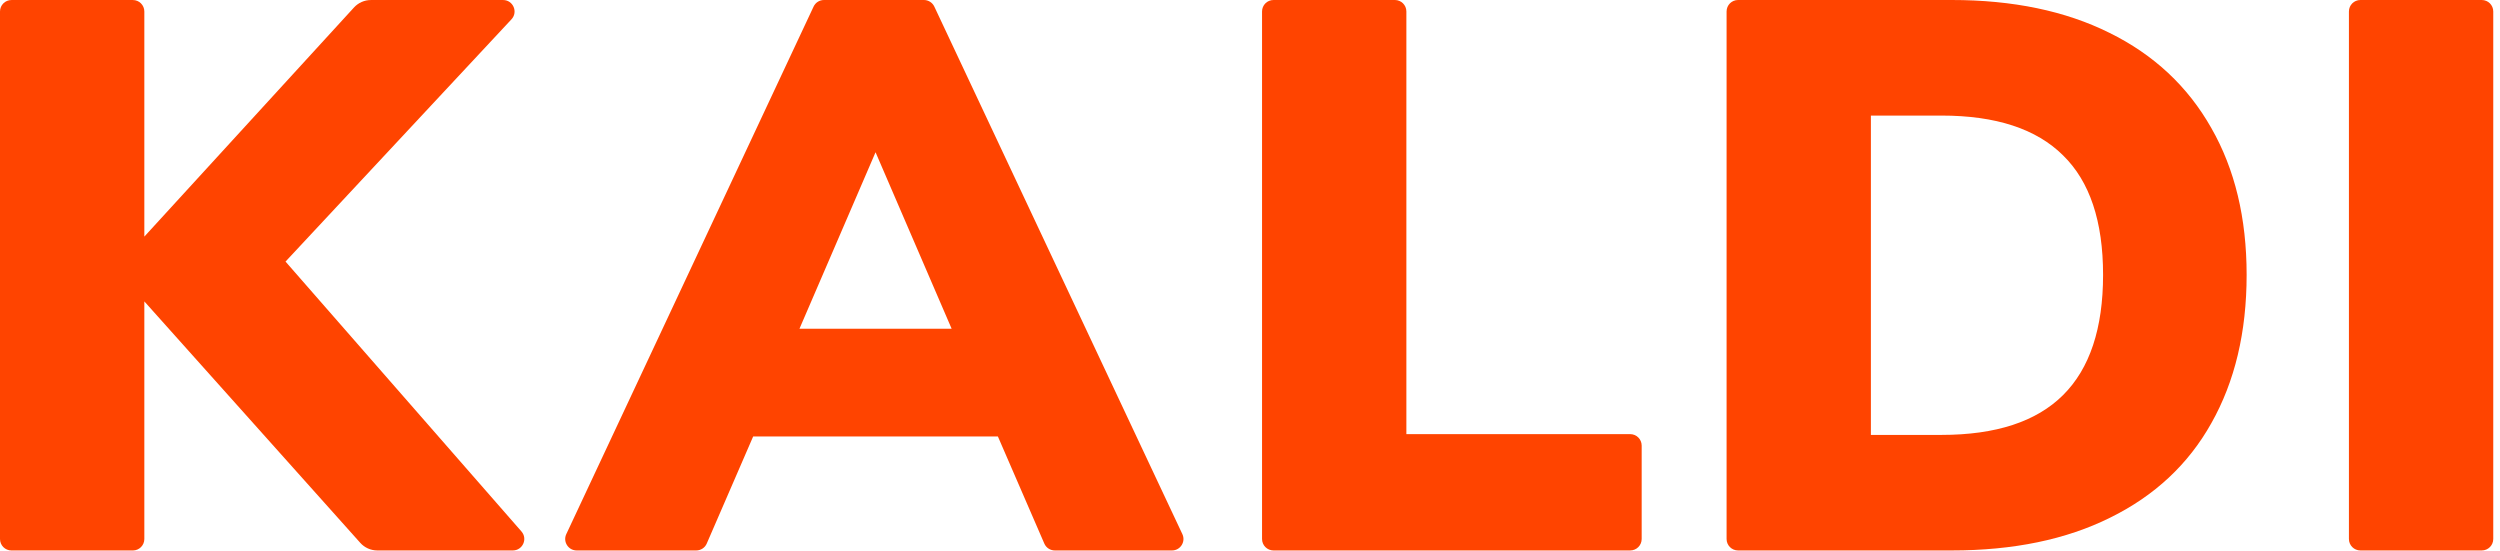
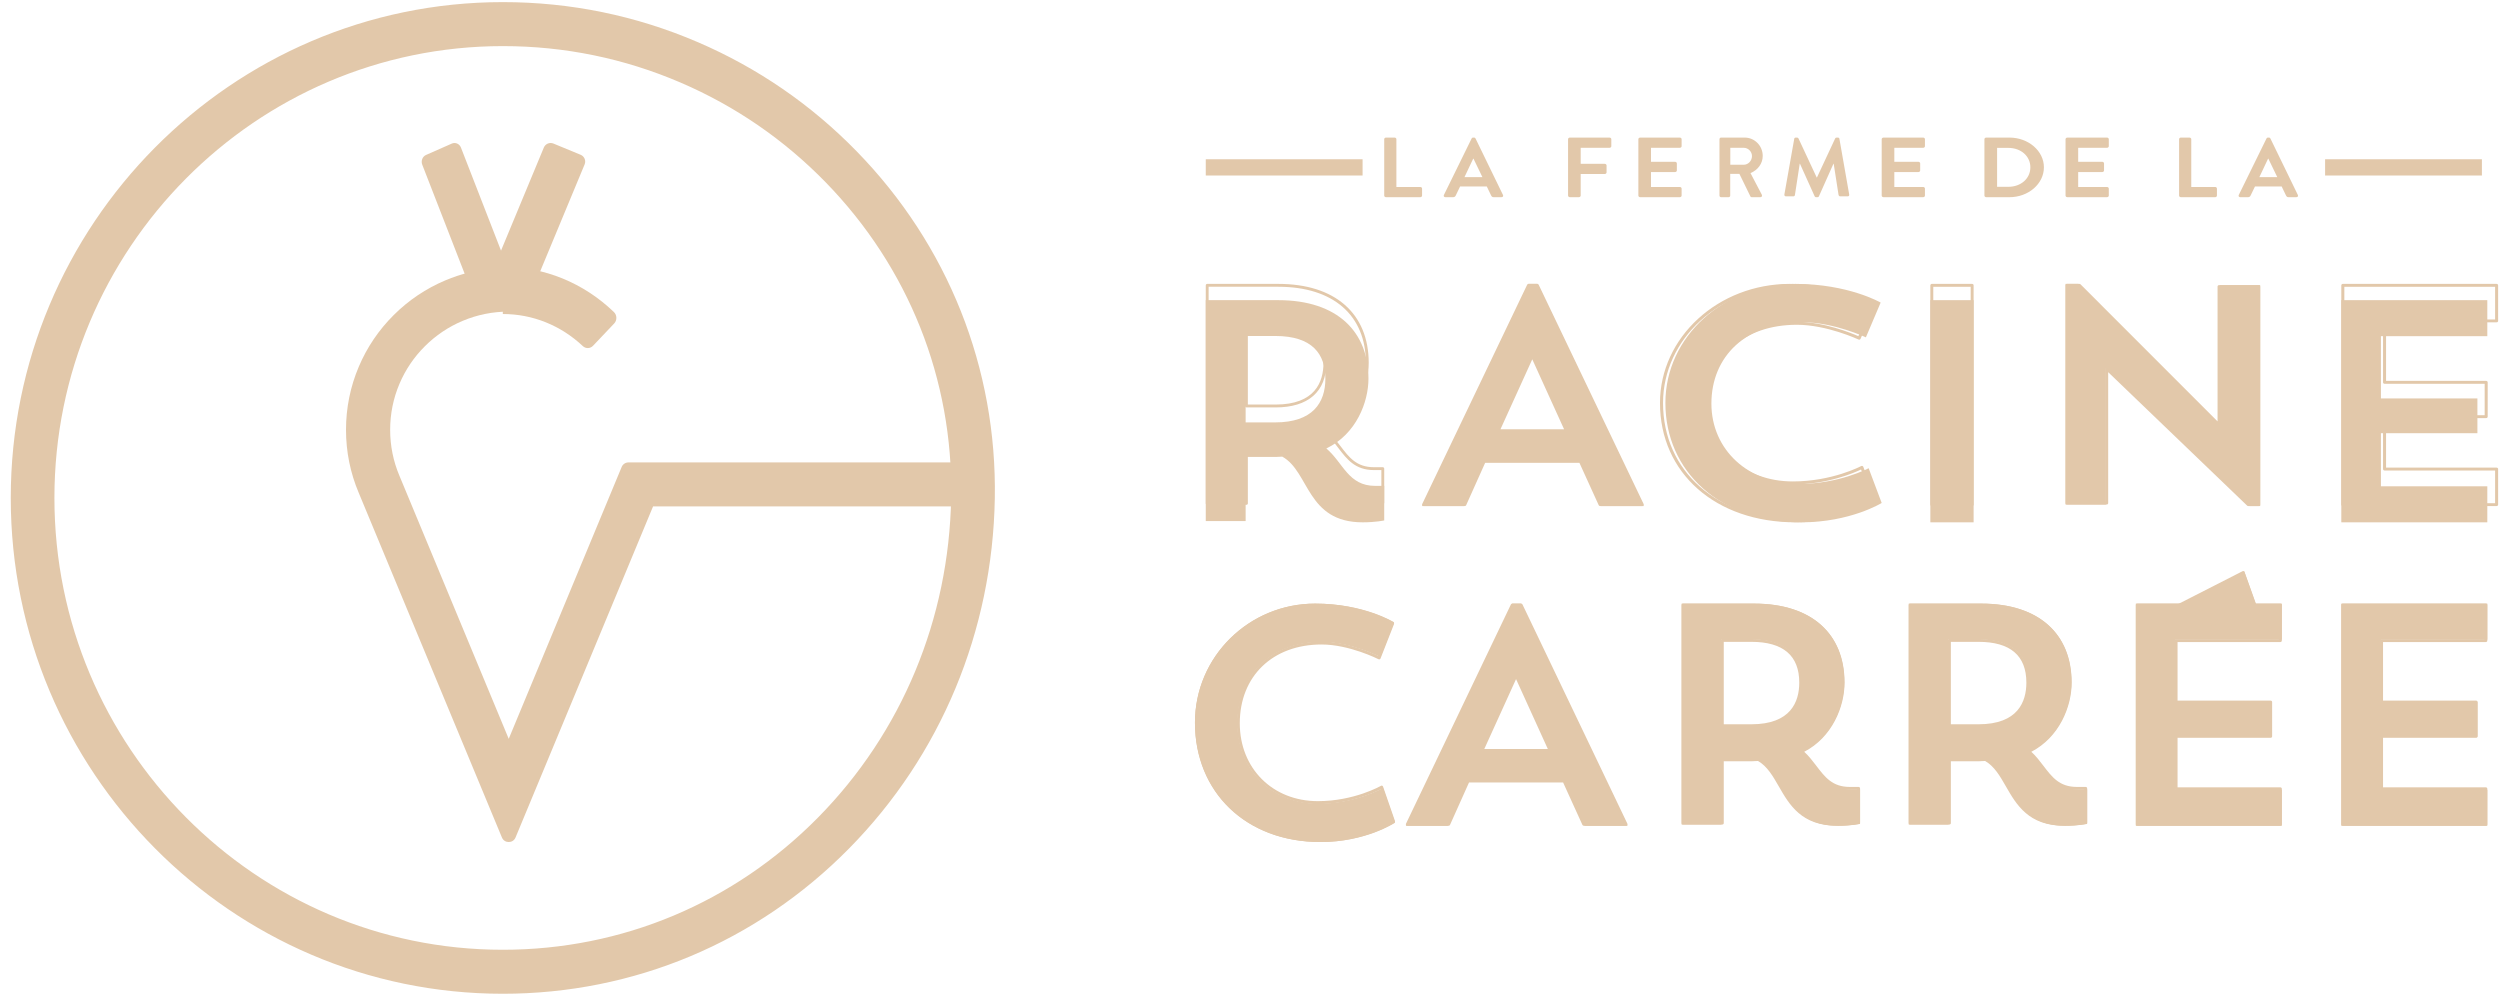
- <svg xmlns="http://www.w3.org/2000/svg" xmlns:xlink="http://www.w3.org/1999/xlink" viewBox="0 0 109 24">
-   <g transform="translate(-1470)">
-     <g style="mix-blend-mode:normal" transform="translate(1470)" fill="#f40">
-       <use xlink:href="#b" style="mix-blend-mode:normal" />
-       <use xlink:href="#c" style="mix-blend-mode:normal" />
-       <use xlink:href="#d" style="mix-blend-mode:normal" />
-       <use xlink:href="#e" style="mix-blend-mode:normal" />
-       <use xlink:href="#f" style="mix-blend-mode:normal" />
+ <svg xmlns="http://www.w3.org/2000/svg" viewBox="0 0 214 86">
+   <g id="Logo/L_Racine_Carre_CMYK_horiz_RENV" stroke="none" stroke-width="1" fill="none" fill-rule="evenodd">
+     <g id="L_Racine_Carre_CMYK_horiz_RENV" fill="#E2C8AA">
+       <path d="M106.627,28.76 L106.627,36.157 L109.159,36.157 C112.352,36.157 113.452,34.489 113.452,32.418 C113.452,30.346 112.379,28.76 109.159,28.76 L106.627,28.76 Z M103.214,25.693 L109.407,25.693 C114.553,25.693 117.14,28.464 117.14,32.418 C117.14,34.382 116.122,37.152 113.535,38.389 C114.994,39.627 115.407,41.591 117.718,41.591 L118.489,41.591 L118.489,44.549 C118.489,44.549 117.774,44.711 116.645,44.711 C111.829,44.711 112.104,40.38 109.764,39.089 C109.434,39.116 109.104,39.116 108.746,39.116 L106.627,39.116 L106.627,44.603 L103.214,44.603 L103.214,25.693 Z" id="Fill-3" />
+       <path d="M106.816,34.63 L109.186,34.63 C112.577,34.63 113.289,32.69 113.289,31.062 C113.289,28.748 111.909,27.574 109.186,27.574 L106.816,27.574 L106.816,34.63 Z M109.186,34.876 L106.694,34.876 C106.627,34.876 106.572,34.821 106.572,34.753 L106.572,27.451 C106.572,27.383 106.627,27.328 106.694,27.328 L109.186,27.328 C111.169,27.328 113.533,27.976 113.533,31.062 C113.533,33.521 111.989,34.876 109.186,34.876 Z M109.782,37.525 C109.802,37.525 109.822,37.53 109.84,37.539 C110.711,38.021 111.216,38.899 111.749,39.828 C112.667,41.424 113.614,43.073 116.553,43.073 C117.405,43.073 118.019,42.978 118.245,42.936 L118.245,40.239 L117.609,40.239 C116.002,40.239 115.298,39.316 114.553,38.338 C114.214,37.893 113.863,37.433 113.414,37.051 C113.382,37.023 113.366,36.982 113.371,36.94 C113.376,36.899 113.403,36.863 113.44,36.845 C115.843,35.693 116.918,33.11 116.918,31.062 C116.918,26.983 114.119,24.547 109.43,24.547 L103.458,24.547 L103.458,42.967 L106.572,42.967 L106.572,37.674 C106.572,37.606 106.627,37.551 106.694,37.551 L108.78,37.551 C109.125,37.551 109.452,37.551 109.772,37.525 C109.776,37.525 109.779,37.525 109.782,37.525 Z M116.553,43.319 C113.474,43.319 112.446,41.53 111.539,39.952 C111.029,39.065 110.547,38.226 109.755,37.772 C109.437,37.797 109.117,37.797 108.78,37.797 L106.816,37.797 L106.816,43.09 C106.816,43.158 106.761,43.213 106.694,43.213 L103.336,43.213 C103.269,43.213 103.214,43.158 103.214,43.09 L103.214,24.424 C103.214,24.356 103.269,24.301 103.336,24.301 L109.43,24.301 C114.271,24.301 117.162,26.828 117.162,31.062 C117.162,33.14 116.092,35.749 113.709,36.985 C114.112,37.356 114.434,37.779 114.746,38.188 C115.484,39.156 116.122,39.993 117.609,39.993 L118.367,39.993 C118.434,39.993 118.489,40.048 118.489,40.116 L118.489,43.037 C118.489,43.095 118.449,43.144 118.394,43.157 C118.364,43.164 117.664,43.319 116.553,43.319 Z" id="Fill-4" />
+       <path d="M128.211,36.908 L134.114,36.908 L131.163,30.417 L128.211,36.908 Z M125.315,43.319 L121.729,43.319 L130.831,24.301 L131.604,24.301 L140.706,43.319 L137.037,43.319 L135.328,39.564 L126.997,39.564 L125.315,43.319 Z" id="Fill-5" />
+       <path d="M128.44,36.746 L133.886,36.746 L131.163,30.756 L128.44,36.746 Z M134.076,36.991 L128.25,36.991 C128.208,36.991 128.169,36.97 128.147,36.935 C128.124,36.9 128.121,36.855 128.138,36.818 L131.052,30.409 C131.072,30.366 131.115,30.338 131.163,30.338 C131.211,30.338 131.255,30.366 131.274,30.409 L134.188,36.818 C134.205,36.855 134.202,36.9 134.179,36.935 C134.157,36.97 134.118,36.991 134.076,36.991 Z M137.041,43.075 L140.39,43.075 L131.522,24.546 L130.913,24.546 L122.046,43.075 L125.312,43.075 L126.94,39.44 C126.96,39.396 127.004,39.368 127.052,39.368 L135.275,39.368 C135.323,39.368 135.366,39.396 135.386,39.439 L137.041,43.075 Z M140.584,43.319 L136.962,43.319 C136.915,43.319 136.871,43.292 136.851,43.248 L135.196,39.613 L127.131,39.613 L125.502,43.247 C125.482,43.291 125.439,43.319 125.391,43.319 L121.851,43.319 C121.809,43.319 121.77,43.298 121.748,43.263 C121.725,43.227 121.723,43.182 121.741,43.144 L130.726,24.371 C130.747,24.328 130.789,24.301 130.836,24.301 L131.599,24.301 C131.646,24.301 131.689,24.328 131.709,24.371 L140.694,43.144 C140.713,43.182 140.71,43.227 140.688,43.263 C140.665,43.298 140.626,43.319 140.584,43.319 Z" id="Fill-6" />
+       <path d="M161.073,43.054 C161.073,43.054 158.398,44.711 154.196,44.711 C147.201,44.711 142.558,40.331 142.558,34.492 C142.558,28.793 147.583,24.301 153.696,24.301 C158.222,24.301 160.984,25.901 160.984,25.901 L159.72,28.877 C159.72,28.877 156.987,27.586 154.313,27.586 C149.464,27.586 146.496,30.505 146.496,34.548 C146.496,38.507 149.67,41.426 153.96,41.426 C157.458,41.426 159.955,40.078 159.955,40.078 L161.073,43.054" id="Fill-7" />
+       <path d="M153.207,24.557 C147.223,24.557 142.356,29.014 142.356,34.493 C142.356,40.358 147.02,44.455 153.699,44.455 C157.333,44.455 159.824,43.169 160.32,42.891 L159.307,40.189 C158.743,40.461 156.458,41.467 153.467,41.467 C149.128,41.467 145.978,38.558 145.978,34.548 C145.978,30.359 149.127,27.545 153.815,27.545 C156.13,27.545 158.514,28.528 159.078,28.776 L160.227,26.066 C159.7,25.792 157.111,24.557 153.207,24.557 Z M153.699,44.711 C146.867,44.711 142.095,40.509 142.095,34.493 C142.095,28.873 147.08,24.301 153.207,24.301 C157.653,24.301 160.431,25.883 160.459,25.899 C160.515,25.931 160.537,25.999 160.512,26.059 L159.267,28.997 C159.253,29.03 159.226,29.055 159.193,29.068 C159.159,29.08 159.122,29.079 159.09,29.064 C159.063,29.051 156.39,27.801 153.815,27.801 C149.283,27.801 146.238,30.512 146.238,34.548 C146.238,38.408 149.278,41.211 153.467,41.211 C156.839,41.211 159.291,39.909 159.315,39.896 C159.349,39.879 159.388,39.876 159.424,39.888 C159.459,39.902 159.487,39.93 159.5,39.964 L160.601,42.903 C160.623,42.96 160.601,43.024 160.549,43.056 C160.522,43.073 157.833,44.711 153.699,44.711 Z" id="Fill-8" />
+       <polygon id="Fill-9" points="165.238 44.711 168.941 44.711 168.941 25.693 165.238 25.693" />
+       <path d="M165.489,43.072 L168.691,43.072 L168.691,24.548 L165.489,24.548 L165.489,43.072 Z M168.816,43.319 L165.364,43.319 C165.295,43.319 165.238,43.264 165.238,43.196 L165.238,24.424 C165.238,24.356 165.295,24.301 165.364,24.301 L168.816,24.301 C168.885,24.301 168.941,24.356 168.941,24.424 L168.941,43.196 C168.941,43.264 168.885,43.319 168.816,43.319 Z" id="Fill-10" />
+       <polyline id="Fill-11" points="176.81 24.301 177.897 24.301 190.017 36.401 190.017 24.408 193.473 24.408 193.473 43.319 192.553 43.319 180.265 31.54 180.265 43.186 176.81 43.186 176.81 24.301" />
+       <path d="M192.495,43.075 L193.227,43.075 L193.227,24.651 L190.069,24.651 L190.069,36.368 C190.069,36.417 190.039,36.462 189.992,36.481 C189.947,36.499 189.893,36.488 189.858,36.454 L177.952,24.545 L177.057,24.545 L177.057,42.943 L180.214,42.943 L180.214,31.569 C180.214,31.52 180.244,31.476 180.289,31.457 C180.336,31.438 180.388,31.447 180.423,31.482 L192.495,43.075 Z M193.35,43.319 L192.444,43.319 C192.412,43.319 192.381,43.307 192.358,43.285 L180.461,31.858 L180.461,43.065 C180.461,43.133 180.405,43.187 180.338,43.187 L176.933,43.187 C176.866,43.187 176.81,43.133 176.81,43.065 L176.81,24.423 C176.81,24.356 176.866,24.301 176.933,24.301 L178.004,24.301 C178.037,24.301 178.069,24.314 178.092,24.337 L189.823,36.071 L189.823,24.529 C189.823,24.461 189.878,24.407 189.946,24.407 L193.35,24.407 C193.418,24.407 193.473,24.461 193.473,24.529 L193.473,43.197 C193.473,43.264 193.418,43.319 193.35,43.319 Z" id="Fill-12" />
+       <polyline id="Fill-13" points="200.416 25.693 212.914 25.693 212.914 28.777 203.807 28.777 203.807 34.106 212.066 34.106 212.066 37.082 203.807 37.082 203.807 41.627 212.914 41.627 212.914 44.711 200.416 44.711 200.416 25.693" />
+       <path d="M200.675,43.072 L213.58,43.072 L213.58,40.275 L204.118,40.275 C204.046,40.275 203.988,40.22 203.988,40.152 L203.988,35.666 C203.988,35.598 204.046,35.542 204.118,35.542 L212.688,35.542 L212.688,32.852 L204.118,32.852 C204.046,32.852 203.988,32.797 203.988,32.729 L203.988,27.469 C203.988,27.401 204.046,27.345 204.118,27.345 L213.58,27.345 L213.58,24.548 L200.675,24.548 L200.675,43.072 Z M213.71,43.319 L200.546,43.319 C200.474,43.319 200.416,43.264 200.416,43.196 L200.416,24.424 C200.416,24.356 200.474,24.301 200.546,24.301 L213.71,24.301 C213.781,24.301 213.839,24.356 213.839,24.424 L213.839,27.469 C213.839,27.537 213.781,27.592 213.71,27.592 L204.247,27.592 L204.247,32.605 L212.817,32.605 C212.889,32.605 212.946,32.66 212.946,32.729 L212.946,35.666 C212.946,35.734 212.889,35.79 212.817,35.79 L204.247,35.79 L204.247,40.028 L213.71,40.028 C213.781,40.028 213.839,40.084 213.839,40.152 L213.839,43.196 C213.839,43.264 213.781,43.319 213.71,43.319 Z" id="Fill-14" />
+       <path d="M119.415,70.422 C119.415,70.422 116.941,72.078 113.054,72.078 C106.584,72.078 102.288,67.699 102.288,61.86 C102.288,56.161 106.937,51.669 112.591,51.669 C116.778,51.669 119.333,53.269 119.333,53.269 L118.164,56.245 C118.164,56.245 115.636,54.953 113.162,54.953 C108.677,54.953 105.931,57.873 105.931,61.916 C105.931,65.875 108.867,68.794 112.836,68.794 C116.071,68.794 118.382,67.446 118.382,67.446 L119.415,70.422" id="Fill-15" />
+       <path d="M112.566,51.925 C107.036,51.925 102.537,56.382 102.537,61.86 C102.537,67.725 106.848,71.822 113.022,71.822 C116.384,71.822 118.683,70.537 119.139,70.259 L118.204,67.558 C117.673,67.835 115.564,68.835 112.807,68.835 C108.857,68.835 105.878,65.86 105.878,61.915 C105.878,57.726 108.792,54.913 113.129,54.913 C115.264,54.913 117.461,55.889 117.992,56.142 L119.054,53.433 C118.568,53.159 116.175,51.925 112.566,51.925 Z M113.022,72.078 C106.702,72.078 102.288,67.876 102.288,61.86 C102.288,56.241 106.899,51.669 112.566,51.669 C116.679,51.669 119.249,53.251 119.275,53.267 C119.326,53.3 119.348,53.367 119.325,53.425 L118.173,56.364 C118.16,56.397 118.135,56.423 118.102,56.435 C118.069,56.448 118.034,56.446 118.003,56.431 C117.978,56.418 115.509,55.169 113.129,55.169 C108.94,55.169 106.126,57.88 106.126,61.915 C106.126,65.776 108.936,68.578 112.807,68.578 C115.923,68.578 118.189,67.278 118.212,67.265 C118.243,67.246 118.281,67.243 118.316,67.256 C118.35,67.269 118.377,67.297 118.389,67.333 L119.407,70.272 C119.427,70.327 119.406,70.39 119.358,70.422 C119.333,70.439 116.845,72.078 113.022,72.078 Z" id="Fill-16" />
+       <path d="M126.823,64.276 L132.725,64.276 L129.774,57.784 L126.823,64.276 Z M123.926,70.687 L120.34,70.687 L129.443,51.669 L130.215,51.669 L139.318,70.687 L135.649,70.687 L133.939,66.931 L125.609,66.931 L123.926,70.687 Z" id="Fill-17" />
+       <path d="M127.056,64.113 L132.494,64.113 L129.774,58.131 L127.056,64.113 Z M132.687,64.358 L126.862,64.358 C126.82,64.358 126.78,64.338 126.756,64.303 C126.733,64.268 126.73,64.224 126.747,64.186 L129.659,57.778 C129.7,57.689 129.849,57.689 129.89,57.778 L132.802,64.186 C132.82,64.224 132.816,64.268 132.793,64.303 C132.769,64.338 132.729,64.358 132.687,64.358 Z M135.654,70.442 L138.994,70.442 L130.13,51.914 L129.528,51.914 L120.664,70.442 L123.922,70.442 L125.549,66.808 C125.569,66.764 125.615,66.735 125.665,66.735 L133.884,66.735 C133.934,66.735 133.979,66.763 134,66.808 L135.654,70.442 Z M139.192,70.687 L135.572,70.687 C135.522,70.687 135.477,70.658 135.456,70.614 L133.802,66.98 L125.748,66.98 L124.12,70.613 C124.1,70.658 124.055,70.687 124.005,70.687 L120.466,70.687 C120.423,70.687 120.383,70.665 120.36,70.63 C120.337,70.595 120.334,70.55 120.352,70.513 L129.334,51.74 C129.354,51.696 129.399,51.669 129.448,51.669 L130.21,51.669 C130.259,51.669 130.304,51.696 130.324,51.74 L139.306,70.513 C139.324,70.55 139.321,70.595 139.298,70.63 C139.275,70.665 139.235,70.687 139.192,70.687 Z" id="Fill-18" />
+       <path d="M147.359,54.736 L147.359,62.133 L149.891,62.133 C153.084,62.133 154.185,60.465 154.185,58.393 C154.185,56.322 153.111,54.736 149.891,54.736 L147.359,54.736 Z M143.946,51.669 L150.139,51.669 C155.285,51.669 157.873,54.44 157.873,58.393 C157.873,60.357 156.854,63.128 154.267,64.365 C155.726,65.603 156.139,67.566 158.451,67.566 L159.221,67.566 L159.221,70.525 C159.221,70.525 158.506,70.687 157.377,70.687 C152.561,70.687 152.836,66.356 150.497,65.065 C150.166,65.092 149.836,65.092 149.479,65.092 L147.359,65.092 L147.359,70.579 L143.946,70.579 L143.946,51.669 Z" id="Fill-19" />
+       <path d="M147.554,61.998 L149.919,61.998 C153.306,61.998 154.017,60.057 154.017,58.43 C154.017,56.116 152.638,54.942 149.919,54.942 L147.554,54.942 L147.554,61.998 Z M149.919,62.243 L147.429,62.243 C147.36,62.243 147.303,62.189 147.303,62.121 L147.303,54.819 C147.303,54.751 147.36,54.696 147.429,54.696 L149.919,54.696 C152.764,54.696 154.267,55.987 154.267,58.43 C154.267,60.889 152.723,62.243 149.919,62.243 Z M150.514,64.892 C150.536,64.892 150.557,64.898 150.576,64.908 C151.447,65.39 151.951,66.268 152.486,67.197 C153.401,68.792 154.349,70.441 157.282,70.441 C158.13,70.441 158.743,70.346 158.97,70.304 L158.97,67.607 L158.338,67.607 C156.729,67.607 156.025,66.683 155.279,65.704 C154.94,65.259 154.59,64.799 154.141,64.417 C154.109,64.39 154.094,64.349 154.099,64.308 C154.104,64.267 154.131,64.232 154.168,64.214 C156.569,63.061 157.644,60.478 157.644,58.43 C157.644,54.35 154.847,51.915 150.162,51.915 L144.197,51.915 L144.197,70.335 L147.303,70.335 L147.303,65.042 C147.303,64.974 147.36,64.919 147.429,64.919 L149.513,64.919 C149.858,64.919 150.184,64.919 150.504,64.892 C150.508,64.892 150.511,64.892 150.514,64.892 Z M157.282,70.687 C154.202,70.687 153.174,68.897 152.267,67.318 C151.757,66.432 151.276,65.594 150.486,65.14 C150.169,65.165 149.85,65.165 149.513,65.165 L147.554,65.165 L147.554,70.458 C147.554,70.526 147.498,70.581 147.429,70.581 L144.072,70.581 C144.003,70.581 143.946,70.526 143.946,70.458 L143.946,51.792 C143.946,51.724 144.003,51.669 144.072,51.669 L150.162,51.669 C155.004,51.669 157.894,54.196 157.894,58.43 C157.894,60.508 156.826,63.117 154.443,64.353 C154.846,64.724 155.168,65.147 155.48,65.556 C156.217,66.525 156.855,67.361 158.338,67.361 L159.096,67.361 C159.165,67.361 159.221,67.416 159.221,67.484 L159.221,70.405 C159.221,70.462 159.18,70.512 159.124,70.524 C159.095,70.532 158.393,70.687 157.282,70.687 Z" id="Fill-20" />
+       <path d="M166.799,54.736 L166.799,62.133 L169.332,62.133 C172.524,62.133 173.625,60.465 173.625,58.393 C173.625,56.322 172.552,54.736 169.332,54.736 L166.799,54.736 Z M163.387,51.669 L169.579,51.669 C174.726,51.669 177.313,54.44 177.313,58.393 C177.313,60.357 176.295,63.128 173.708,64.365 C175.166,65.603 175.579,67.566 177.891,67.566 L178.661,67.566 L178.661,70.525 C178.661,70.525 177.946,70.687 176.817,70.687 C172.001,70.687 172.276,66.356 169.937,65.065 C169.607,65.092 169.276,65.092 168.918,65.092 L166.799,65.092 L166.799,70.579 L163.387,70.579 L163.387,51.669 Z" id="Fill-21" />
+       <path d="M166.994,61.998 L169.359,61.998 C172.746,61.998 173.457,60.057 173.457,58.43 C173.457,56.116 172.078,54.942 169.359,54.942 L166.994,54.942 L166.994,61.998 Z M169.359,62.243 L166.869,62.243 C166.8,62.243 166.744,62.189 166.744,62.121 L166.744,54.819 C166.744,54.751 166.8,54.696 166.869,54.696 L169.359,54.696 C172.204,54.696 173.707,55.987 173.707,58.43 C173.707,60.889 172.163,62.243 169.359,62.243 Z M169.955,64.892 C169.976,64.892 169.998,64.898 170.016,64.908 C170.887,65.39 171.392,66.268 171.925,67.197 C172.842,68.792 173.788,70.441 176.722,70.441 C177.57,70.441 178.184,70.346 178.411,70.304 L178.411,67.607 L177.778,67.607 C176.169,67.607 175.465,66.683 174.72,65.704 C174.381,65.259 174.03,64.799 173.581,64.417 C173.549,64.39 173.534,64.349 173.539,64.308 C173.545,64.267 173.571,64.232 173.608,64.214 C176.009,63.061 177.084,60.478 177.084,58.43 C177.084,54.35 174.288,51.915 169.603,51.915 L163.637,51.915 L163.637,70.335 L166.744,70.335 L166.744,65.042 C166.744,64.974 166.8,64.919 166.869,64.919 L168.953,64.919 C169.299,64.919 169.625,64.919 169.944,64.892 C169.948,64.892 169.951,64.892 169.955,64.892 Z M176.722,70.687 C173.642,70.687 172.614,68.897 171.707,67.318 C171.198,66.431 170.716,65.594 169.926,65.14 C169.609,65.165 169.29,65.165 168.953,65.165 L166.994,65.165 L166.994,70.458 C166.994,70.526 166.938,70.581 166.869,70.581 L163.512,70.581 C163.443,70.581 163.387,70.526 163.387,70.458 L163.387,51.792 C163.387,51.724 163.443,51.669 163.512,51.669 L169.603,51.669 C174.444,51.669 177.335,54.196 177.335,58.43 C177.335,60.508 176.266,63.117 173.882,64.353 C174.286,64.724 174.608,65.147 174.92,65.557 C175.658,66.525 176.295,67.361 177.778,67.361 L178.536,67.361 C178.605,67.361 178.661,67.416 178.661,67.484 L178.661,70.405 C178.661,70.462 178.621,70.512 178.564,70.524 C178.535,70.532 177.834,70.687 176.722,70.687 Z" id="Fill-22" />
+       <polyline id="Fill-23" points="182.827 51.669 195.325 51.669 195.325 54.753 186.219 54.753 186.219 60.082 194.477 60.082 194.477 63.058 186.219 63.058 186.219 67.603 195.325 67.603 195.325 70.687 182.827 70.687 182.827 51.669" />
+       <path d="M183.075,70.44 L195.077,70.44 L195.077,67.643 L186.275,67.643 C186.206,67.643 186.151,67.587 186.151,67.519 L186.151,63.034 C186.151,62.965 186.206,62.91 186.275,62.91 L194.246,62.91 L194.246,60.22 L186.275,60.22 C186.206,60.22 186.151,60.165 186.151,60.096 L186.151,54.837 C186.151,54.768 186.206,54.713 186.275,54.713 L195.077,54.713 L195.077,51.916 L183.075,51.916 L183.075,70.44 Z M195.201,70.687 L182.951,70.687 C182.883,70.687 182.827,70.632 182.827,70.563 L182.827,51.792 C182.827,51.724 182.883,51.669 182.951,51.669 L195.201,51.669 C195.269,51.669 195.325,51.724 195.325,51.792 L195.325,54.837 C195.325,54.905 195.269,54.96 195.201,54.96 L186.399,54.96 L186.399,59.973 L194.37,59.973 C194.438,59.973 194.494,60.028 194.494,60.096 L194.494,63.034 C194.494,63.102 194.438,63.157 194.37,63.157 L186.399,63.157 L186.399,67.396 L195.201,67.396 C195.269,67.396 195.325,67.451 195.325,67.519 L195.325,70.563 C195.325,70.632 195.269,70.687 195.201,70.687 Z" id="Fill-24" />
+       <polyline id="Fill-25" points="200.416 51.669 212.914 51.669 212.914 54.753 203.807 54.753 203.807 60.082 212.066 60.082 212.066 63.058 203.807 63.058 203.807 67.603 212.914 67.603 212.914 70.687 200.416 70.687 200.416 51.669" />
+       <path d="M200.664,70.44 L212.665,70.44 L212.665,67.643 L203.864,67.643 C203.795,67.643 203.74,67.587 203.74,67.519 L203.74,63.034 C203.74,62.965 203.795,62.91 203.864,62.91 L211.834,62.91 L211.834,60.22 L203.864,60.22 C203.795,60.22 203.74,60.165 203.74,60.096 L203.74,54.837 C203.74,54.768 203.795,54.713 203.864,54.713 L212.665,54.713 L212.665,51.916 L200.664,51.916 L200.664,70.44 Z M212.79,70.687 L200.54,70.687 C200.472,70.687 200.416,70.632 200.416,70.563 L200.416,51.792 C200.416,51.724 200.472,51.669 200.54,51.669 L212.79,51.669 C212.858,51.669 212.914,51.724 212.914,51.792 L212.914,54.837 C212.914,54.905 212.858,54.96 212.79,54.96 L203.988,54.96 L203.988,59.973 L211.958,59.973 C212.027,59.973 212.083,60.028 212.083,60.096 L212.083,63.034 C212.083,63.102 212.027,63.157 211.958,63.157 L203.988,63.157 L203.988,67.396 L212.79,67.396 C212.858,67.396 212.914,67.451 212.914,67.519 L212.914,70.563 C212.914,70.632 212.858,70.687 212.79,70.687 Z" id="Fill-26" />
+       <polyline id="Fill-27" points="186.195 53.988 185.604 52.267 192.097 48.886 193.473 52.789 186.195 53.988" />
+       <path d="M185.896,52.29 L186.39,53.703 L193.167,52.609 L191.942,49.207 L185.896,52.29 Z M186.305,53.988 C186.251,53.988 186.202,53.953 186.183,53.899 L185.612,52.269 C185.59,52.204 185.618,52.132 185.677,52.101 L191.956,48.899 C191.988,48.883 192.026,48.881 192.06,48.895 C192.094,48.909 192.121,48.937 192.134,48.973 L193.465,52.669 C193.479,52.708 193.475,52.75 193.455,52.785 C193.436,52.82 193.402,52.844 193.364,52.85 L186.325,53.986 C186.318,53.987 186.311,53.988 186.305,53.988 Z" id="Fill-28" />
+       <path d="M118.489,11.916 C118.489,11.842 118.553,11.777 118.641,11.777 L119.379,11.777 C119.459,11.777 119.531,11.842 119.531,11.916 L119.531,16.005 L121.577,16.005 C121.665,16.005 121.729,16.071 121.729,16.144 L121.729,16.741 C121.729,16.814 121.665,16.88 121.577,16.88 L118.641,16.88 C118.553,16.88 118.489,16.814 118.489,16.741 L118.489,11.916" id="Fill-29" />
+       <path d="M126.894,15.162 L126.13,13.581 L126.107,13.581 L125.359,15.162 L126.894,15.162 Z M123.596,16.693 L125.97,11.856 C125.993,11.813 126.031,11.777 126.099,11.777 L126.176,11.777 C126.252,11.777 126.283,11.813 126.306,11.856 L128.657,16.693 C128.702,16.787 128.642,16.88 128.527,16.88 L127.863,16.88 C127.749,16.88 127.695,16.837 127.641,16.736 L127.268,15.96 L124.985,15.96 L124.611,16.736 C124.58,16.808 124.511,16.88 124.39,16.88 L123.725,16.88 C123.611,16.88 123.55,16.787 123.596,16.693 Z" id="Fill-30" />
+       <path d="M134.226,11.916 C134.226,11.842 134.293,11.777 134.385,11.777 L137.771,11.777 C137.863,11.777 137.929,11.842 137.929,11.916 L137.929,12.513 C137.929,12.586 137.863,12.652 137.771,12.652 L135.308,12.652 L135.308,14.022 L137.364,14.022 C137.447,14.022 137.522,14.088 137.522,14.161 L137.522,14.758 C137.522,14.831 137.447,14.897 137.364,14.897 L135.308,14.897 L135.308,16.741 C135.308,16.814 135.233,16.88 135.15,16.88 L134.385,16.88 C134.293,16.88 134.226,16.814 134.226,16.741 L134.226,11.916" id="Fill-31" />
+       <path d="M140.244,11.916 C140.244,11.842 140.31,11.777 140.401,11.777 L143.789,11.777 C143.88,11.777 143.946,11.842 143.946,11.916 L143.946,12.513 C143.946,12.586 143.88,12.652 143.789,12.652 L141.325,12.652 L141.325,13.848 L143.38,13.848 C143.464,13.848 143.539,13.913 143.539,13.986 L143.539,14.591 C143.539,14.671 143.464,14.729 143.38,14.729 L141.325,14.729 L141.325,16.005 L143.789,16.005 C143.88,16.005 143.946,16.071 143.946,16.144 L143.946,16.741 C143.946,16.814 143.88,16.88 143.789,16.88 L140.401,16.88 C140.31,16.88 140.244,16.814 140.244,16.741 L140.244,11.916" id="Fill-32" />
+       <path d="M149.268,14.102 C149.643,14.102 149.969,13.767 149.969,13.359 C149.969,12.973 149.643,12.652 149.268,12.652 L148.114,12.652 L148.114,14.102 L149.268,14.102 Z M147.187,11.916 C147.187,11.842 147.243,11.777 147.321,11.777 L149.346,11.777 C150.196,11.777 150.889,12.477 150.889,13.344 C150.889,14.015 150.458,14.562 149.842,14.817 L150.812,16.668 C150.861,16.763 150.812,16.88 150.691,16.88 L149.948,16.88 C149.884,16.88 149.849,16.844 149.835,16.814 L148.893,14.882 L148.107,14.882 L148.107,16.741 C148.107,16.814 148.043,16.88 147.972,16.88 L147.321,16.88 C147.243,16.88 147.187,16.814 147.187,16.741 L147.187,11.916 Z" id="Fill-33" />
+       <path d="M153.587,11.883 C153.594,11.827 153.637,11.777 153.715,11.777 L153.828,11.777 C153.886,11.777 153.928,11.806 153.949,11.848 L155.51,15.193 C155.524,15.193 155.524,15.193 155.531,15.193 L157.092,11.848 C157.113,11.806 157.149,11.777 157.212,11.777 L157.326,11.777 C157.404,11.777 157.447,11.827 157.454,11.883 L158.291,16.646 C158.312,16.745 158.255,16.808 158.163,16.808 L157.518,16.808 C157.454,16.808 157.397,16.752 157.383,16.702 L156.964,14.017 C156.957,14.017 156.943,14.017 156.943,14.017 L155.701,16.801 C155.687,16.844 155.645,16.88 155.581,16.88 L155.453,16.88 C155.389,16.88 155.354,16.844 155.333,16.801 L154.077,14.017 C154.077,14.017 154.063,14.017 154.056,14.017 L153.644,16.702 C153.637,16.752 153.581,16.808 153.516,16.808 L152.878,16.808 C152.786,16.808 152.729,16.745 152.743,16.646 L153.587,11.883" id="Fill-34" />
+       <path d="M161.073,11.916 C161.073,11.842 161.139,11.777 161.23,11.777 L164.618,11.777 C164.709,11.777 164.775,11.842 164.775,11.916 L164.775,12.513 C164.775,12.586 164.709,12.652 164.618,12.652 L162.154,12.652 L162.154,13.848 L164.209,13.848 C164.293,13.848 164.368,13.913 164.368,13.986 L164.368,14.591 C164.368,14.671 164.293,14.729 164.209,14.729 L162.154,14.729 L162.154,16.005 L164.618,16.005 C164.709,16.005 164.775,16.071 164.775,16.144 L164.775,16.741 C164.775,16.814 164.709,16.88 164.618,16.88 L161.23,16.88 C161.139,16.88 161.073,16.814 161.073,16.741 L161.073,11.916" id="Fill-35" />
+       <path d="M171.909,15.991 C173.001,15.991 173.799,15.276 173.799,14.321 C173.799,13.374 173.001,12.659 171.909,12.659 L170.951,12.659 L170.951,15.991 L171.909,15.991 Z M169.867,11.916 C169.867,11.842 169.935,11.777 170.018,11.777 L172.01,11.777 C173.631,11.777 174.959,12.922 174.959,14.321 C174.959,15.736 173.631,16.88 172.01,16.88 L170.018,16.88 C169.935,16.88 169.867,16.814 169.867,16.741 L169.867,11.916 Z" id="Fill-36" />
+       <path d="M176.81,11.916 C176.81,11.842 176.877,11.777 176.968,11.777 L180.355,11.777 C180.446,11.777 180.513,11.842 180.513,11.916 L180.513,12.513 C180.513,12.586 180.446,12.652 180.355,12.652 L177.892,12.652 L177.892,13.848 L179.947,13.848 C180.03,13.848 180.105,13.913 180.105,13.986 L180.105,14.591 C180.105,14.671 180.03,14.729 179.947,14.729 L177.892,14.729 L177.892,16.005 L180.355,16.005 C180.446,16.005 180.513,16.071 180.513,16.144 L180.513,16.741 C180.513,16.814 180.446,16.88 180.355,16.88 L176.968,16.88 C176.877,16.88 176.81,16.814 176.81,16.741 L176.81,11.916" id="Fill-37" />
+       <path d="M186.53,11.916 C186.53,11.842 186.595,11.777 186.683,11.777 L187.421,11.777 C187.501,11.777 187.573,11.842 187.573,11.916 L187.573,16.005 L189.618,16.005 C189.706,16.005 189.77,16.071 189.77,16.144 L189.77,16.741 C189.77,16.814 189.706,16.88 189.618,16.88 L186.683,16.88 C186.595,16.88 186.53,16.814 186.53,16.741 L186.53,11.916" id="Fill-38" />
+       <path d="M194.935,15.162 L194.171,13.581 L194.148,13.581 L193.401,15.162 L194.935,15.162 Z M191.637,16.693 L194.011,11.856 C194.034,11.813 194.072,11.777 194.141,11.777 L194.217,11.777 C194.294,11.777 194.324,11.813 194.347,11.856 L196.698,16.693 C196.744,16.787 196.683,16.88 196.568,16.88 L195.904,16.88 C195.79,16.88 195.736,16.837 195.683,16.736 L195.309,15.96 L193.027,15.96 L192.652,16.736 C192.622,16.808 192.553,16.88 192.431,16.88 L191.767,16.88 C191.652,16.88 191.591,16.787 191.637,16.693 Z" id="Fill-39" />
+       <polygon id="Fill-40" points="199.028 15.024 212.451 15.024 212.451 13.633 199.028 13.633" />
+       <polygon id="Fill-41" points="103.214 15.024 116.637 15.024 116.637 13.633 103.214 13.633" />
+       <path d="M40.654,25.693 L36.144,14.096 C36.018,13.771 36.163,13.399 36.468,13.264 L38.676,12.29 C38.981,12.155 39.331,12.309 39.458,12.634 L43.967,24.231 L40.654,25.693" id="Fill-42" />
+       <path d="M44.129,71.691 C43.914,72.208 43.18,72.208 42.965,71.691 L30.708,42.187 C29.987,40.486 29.618,38.667 29.618,36.793 C29.618,34.919 29.987,33.1 30.713,31.387 C31.415,29.733 32.419,28.248 33.698,26.973 C34.976,25.698 36.465,24.697 38.124,23.998 C39.448,23.44 40.834,23.093 42.26,22.964 L46.553,12.629 C46.686,12.308 47.055,12.156 47.377,12.289 L49.704,13.25 C50.025,13.383 50.178,13.75 50.045,14.071 L44.809,26.673 L43.547,26.673 C42.176,26.673 40.847,26.941 39.597,27.468 C38.388,27.978 37.303,28.708 36.37,29.638 C35.437,30.567 34.705,31.65 34.194,32.855 C33.665,34.101 33.397,35.426 33.397,36.793 C33.397,38.161 33.665,39.485 34.194,40.732 L43.547,63.245 L53.216,39.97 C53.313,39.735 53.543,39.582 53.798,39.582 L84.237,39.582 L84.237,43.35 L55.902,43.35 L44.129,71.691" id="Fill-43" />
+       <path d="M43.045,3.947 C43.043,3.947 43.041,3.947 43.038,3.947 C21.876,3.951 4.658,21.301 4.658,42.624 C4.658,63.95 21.876,81.3 43.038,81.3 C53.244,81.3 62.829,77.278 70.028,69.975 C77.195,62.705 81.24,52.98 81.419,42.591 C81.592,32.469 77.772,22.88 70.662,15.59 C67.108,11.947 62.937,9.081 58.265,7.072 C53.441,4.999 48.321,3.947 43.045,3.947 Z M43.038,85.066 C19.815,85.066 0.921,66.027 0.921,42.624 C0.921,19.224 19.814,0.185 43.038,0.181 C43.04,0.181 43.043,0.181 43.045,0.181 C48.828,0.181 54.442,1.334 59.731,3.608 C64.855,5.81 69.43,8.953 73.328,12.95 C81.147,20.965 85.348,31.515 85.156,42.656 C84.961,54.022 80.53,64.666 72.68,72.63 C64.774,80.65 54.247,85.066 43.038,85.066 Z" id="Fill-44" />
+       <path d="M49.888,29.624 C48,27.85 45.592,26.88 43.041,26.88 L43.041,22.837 C46.593,22.837 49.945,24.208 52.553,26.713 C52.823,26.972 52.832,27.418 52.574,27.69 L50.763,29.599 C50.524,29.851 50.14,29.861 49.888,29.624" id="Fill-45" />
    </g>
  </g>
-   <defs>
-     <path id="b" d="M22.735 23.171c.283.323.053.829-.376.829h-5.907c-.285 0-.556-.121-.745-.333l-9.414-10.526v10.36c0 .276-.224.5-.5.5h-5.293c-.276 0-.5-.224-.5-.5v-23c0-.276.224-.5.5-.5h5.293c.276 0 .5.224.5.5v9.815l9.141-9.99c.19-.207.457-.325.738-.325h5.762c.437 0 .664.521.366.841l-9.851 10.563 10.287 11.767z" />
-     <path id="c" d="M45.991 24c-.199 0-.38-.118-.459-.301l-2.024-4.669h-10.67l-2.024 4.669c-.079.183-.259.301-.459.301h-5.212c-.366 0-.608-.381-.453-.712l10.782-23c.082-.176.259-.288.453-.288h4.358c.194 0 .37.112.453.287l10.815 23c.156.332-.086.713-.452.713h-5.108zm-11.135-9.668h6.635l-3.317-7.694-3.317 7.694z" />
-     <path id="d" d="M55.525 24c-.276 0-.5-.224-.5-.5v-23c0-.276.224-.5.5-.5h5.293c.276 0 .5.224.5.5v18.428h9.759c.276 0 .5.224.5.5v4.072c0 .276-.224.5-.5.5h-15.552z" />
-     <path id="e" d="M75.279.5c0-.276.224-.5.5-.5h9.315c2.667 0 4.959.477 6.874 1.43 1.938.953 3.42 2.338 4.446 4.153 1.026 1.793 1.539 3.926 1.539 6.4 0 2.496-.513 4.652-1.539 6.468-1.003 1.793-2.474 3.166-4.412 4.119-1.915.953-4.218 1.43-6.908 1.43h-9.315c-.276 0-.5-.224-.5-.5v-23zm9.37 18.462c2.371 0 4.138-.579 5.301-1.736 1.163-1.157 1.744-2.905 1.744-5.242 0-2.338-.581-4.074-1.744-5.209-1.163-1.157-2.93-1.736-5.301-1.736h-3.078v13.923h3.078z" />
-     <path id="f" d="M102.913 24c-.276 0-.5-.224-.5-.5v-23c0-.276.224-.5.5-.5h5.293c.276 0 .5.224.5.5v23c0 .276-.224.5-.5.5h-5.293z" />
-   </defs>
</svg>
